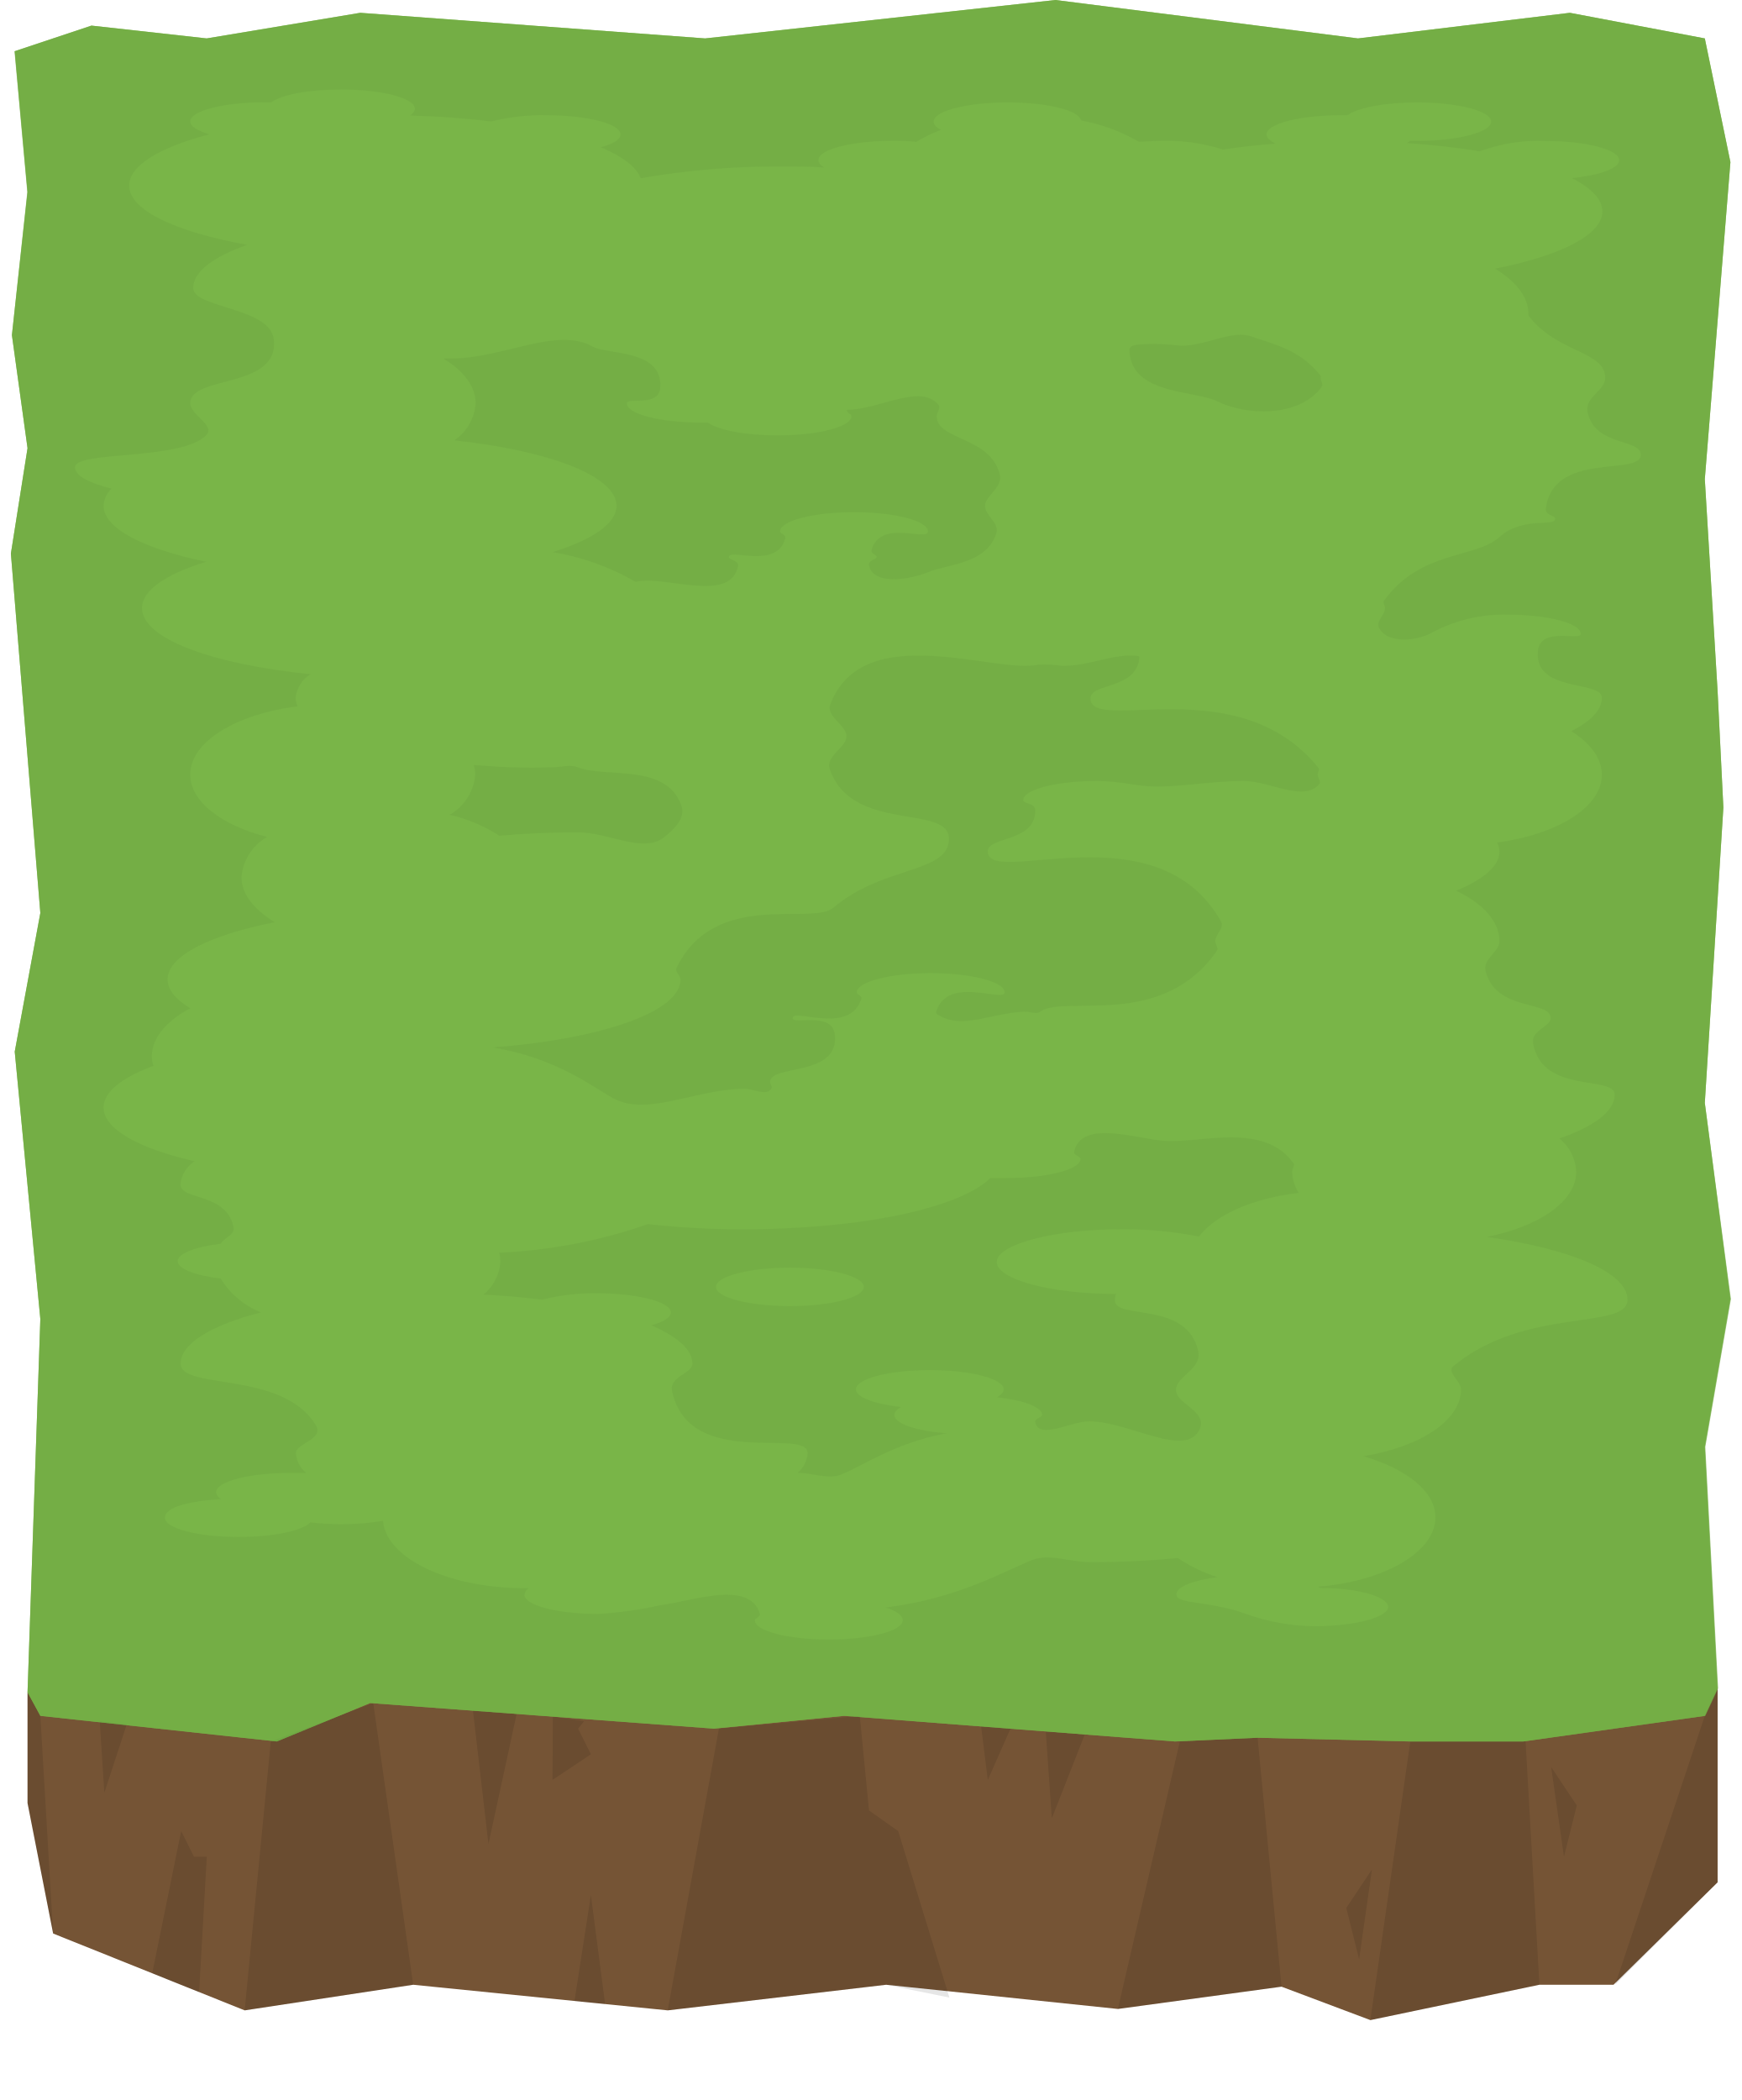
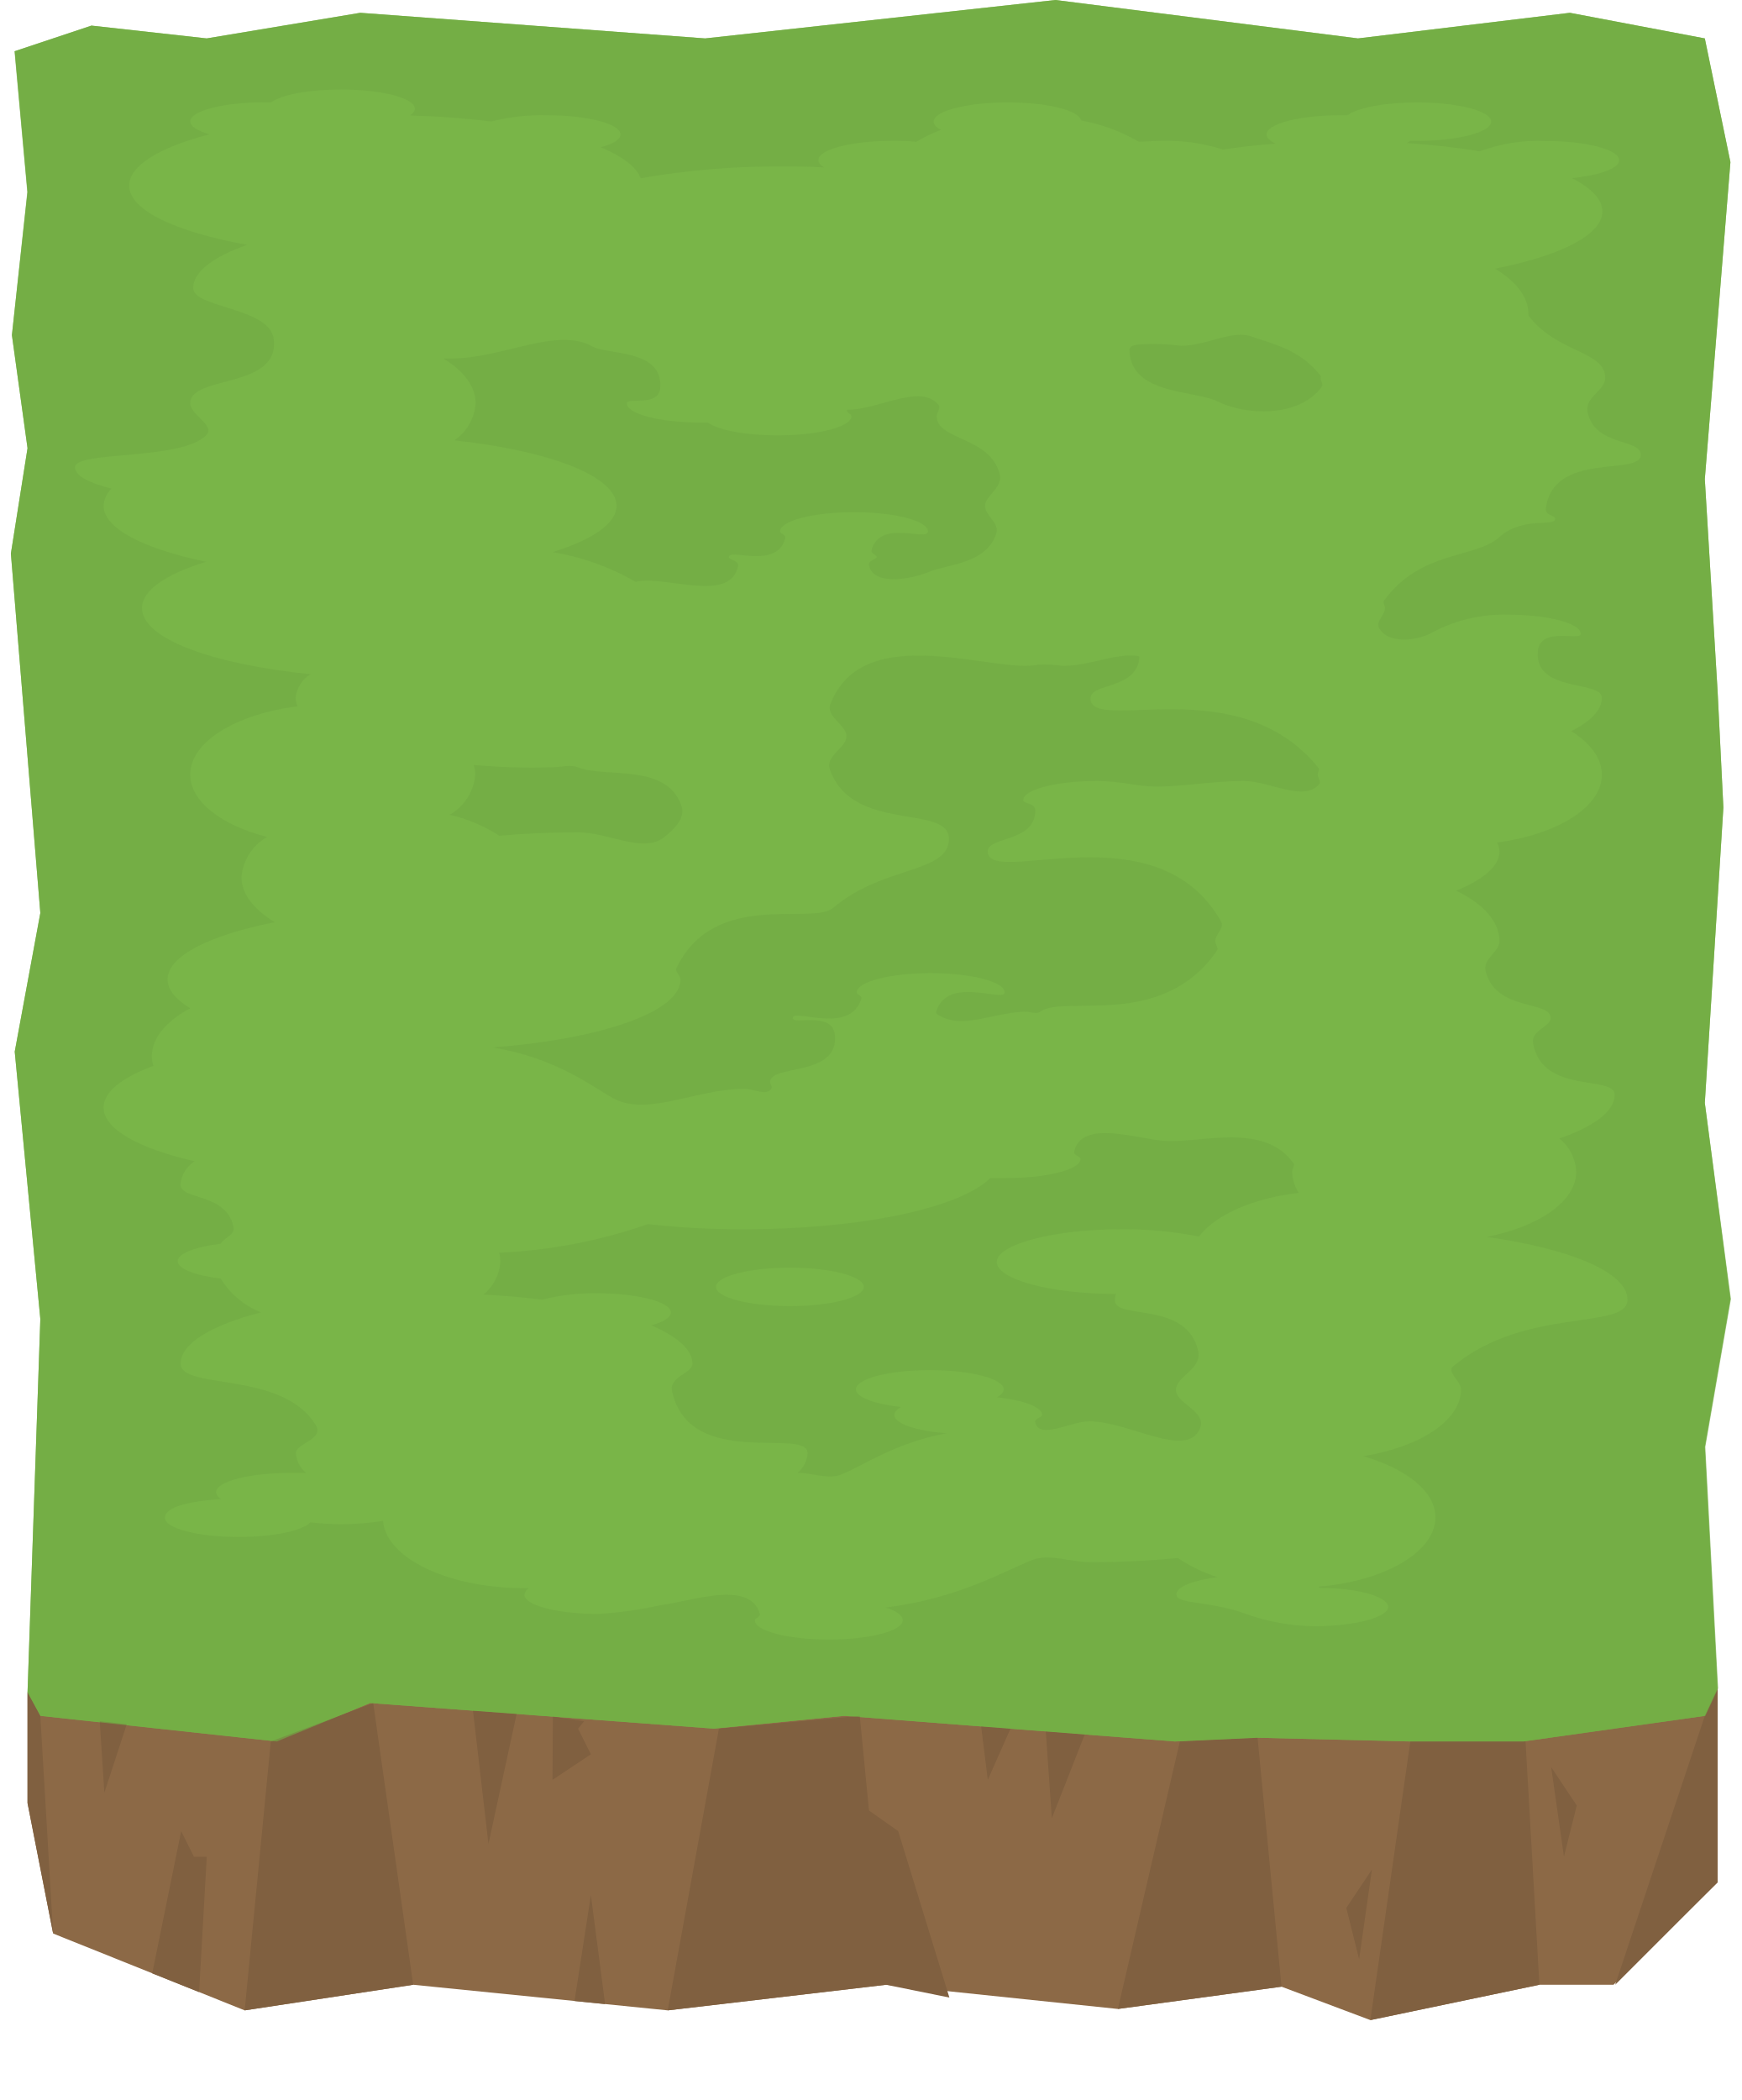
<svg xmlns="http://www.w3.org/2000/svg" viewBox="0 0 136 164">
-   <path d="m134.15 147-8.13 8h-5.79l-13.2 2.76-6.94-2.61-12.78 1.74-18.1-1.89-17.06 2-19.88-2-13.16 2-14.96-6-2-10.19v-8.65l132-.31v3.15z" fill="#755435" />
+   <path d="m134.15 147-8.13 8h-5.79l-13.2 2.76-6.94-2.61-12.78 1.74-18.1-1.89-17.06 2-19.88-2-13.16 2-14.96-6-2-10.19v-8.65l132-.31v3.15z" fill="#8c6946" />
  <path d="m133.15 134-14.19 2h-8.82l-11.92-.29-6.45.29-25.84-2-10.17 1-26.85-2-7.29 3-18.47-2-1-1.84 1-29.15-2-20.88 2-10.83-2.3-28.07 1.3-8.23-1.22-8.83 1.22-11.17-1-11 6-2 9 1 11.99-2 26.93 2 27.36-3 23.63 3 16.55-2 10.54 2 2 9.66-2 24.76 1 16.58.45 9.06-1.45 23.07 2 15.31-2 11.56 1 18.85z" fill="#79b548" />
-   <g opacity=".1">
+   <g fill="#806040">
    <path d="m3.15 134-1-1.84v8.65l2 10.19z" />
    <path d="m29.15 133-8 3-2.04 21 13.16-2z" />
    <path d="m67.15 134-11 1-4 22 17.06-2 4.94 1-4-13-2.28-1.61z" />
    <path d="m98.22 135.71-6.07.29-4.84 20.89 12.78-1.74z" />
    <path d="m119.15 136h-9l-3.12 21.76 13.2-2.76z" />
    <path d="m134.15 131.85-1 2.15-7 21 8-8z" />
-   </g>
-   <g opacity=".1">
    <path d="m36.94 133.6 1.21 10.4 2.2-10.15z" />
    <path d="m44.87 156.27 1.28-8.27 1.11 8.51z" />
    <path d="m76.63 134.83.52 4.17 1.77-4z" />
    <path d="m81.68 135.22.47 6.78 2.57-6.54z" />
    <path d="m121.15 138 1 7 1-4z" />
    <path d="m106.15 153 1-7-2 3z" />
    <path d="m7.79 134.42.36 5.58 1.75-5.34z" />
    <path d="m11.89 154.11 2.26-11.11 1 2h1l-.6 10.57z" />
    <path d="m43.18 134.06-.03 4.94 3-2-1-2 .47-.58z" />
  </g>
  <g fill="#72ab44" opacity=".7">
    <path d="m37.15 31.5a3.82 3.82 0 0 1 -1.67 2.89c7.41.8 12.67 2.79 12.67 5.11 0 1.39-1.88 2.65-5 3.62a19 19 0 0 1 6.49 2.32c2.25-.56 7.4 1.73 8-1.22.09-.49-.71-.46-.71-.72 0-.71 3.75 1 4.4-1.46.08-.29-.4-.35-.4-.54 0-.83 2.59-1.5 5.77-1.5s5.77.67 5.77 1.5-3.74-1-4.4 1.46c-.08.29.4.35.4.54s-.69.24-.6.66c.35 1.63 3.35 1.07 4.72.49s4.48-.61 5.23-3c.25-.83-.89-1.39-.89-2.15s1.4-1.42 1.16-2.43c-.72-3-4.93-2.66-4.93-4.57 0-.3.34-.64.15-.87-1.41-1.73-4.63.37-7.15.37-.08.25.34.32.34.5 0 .83-2.58 1.5-5.77 1.5-2.52 0-4.66-.42-5.44-1h-.56c-3.18 0-5.77-.67-5.77-1.5 0-.52 2.52.34 2.61-1.25.18-3-4.14-2.53-5.27-3.18-2.82-1.59-7 .93-11.11.93h-.56c1.56.94 2.52 2.17 2.52 3.5z" />
    <path d="m101 90.81c-2.3-3.19-7.25-1.53-10-1.71-2.16-.13-6.49-1.71-7.1.8-.09.35.49.39.49.6 0 .83-2.58 1.5-5.77 1.5-.44 0-.87 0-1.28 0-2.33 2.33-10.06 4-19.26 4a67.31 67.31 0 0 1 -7.48-.4 40.89 40.89 0 0 1 -11.61 2.23 3 3 0 0 1 .09.67 3.59 3.59 0 0 1 -1.32 2.6c1.61.08 3.14.22 4.59.4a16 16 0 0 1 4.27-.5c3.19 0 5.77.67 5.77 1.5 0 .39-.58.75-1.53 1 2 .86 3.22 1.89 3.22 3 0 .76-1.85 1-1.59 2.15 1.36 6.22 10.59 2.75 10.59 4.85a2.19 2.19 0 0 1 -.79 1.52c1.17 0 2.39.55 3.42.13 1.67-.67 4.19-2.47 8.22-3.22-2.36-.18-4.08-.75-4.08-1.43 0-.22.19-.43.52-.62-2.06-.23-3.52-.76-3.52-1.38 0-.83 2.59-1.5 5.77-1.5s5.77.67 5.77 1.5c0 .22-.19.43-.52.62 2.07.23 3.52.76 3.52 1.38 0 .22-.64.25-.53.62.38 1.31 2.77-.12 4.22-.12 3.1 0 7.64 3 8.64.55.55-1.36-1.87-1.92-1.87-3s2-1.59 1.74-3c-.84-4-6.51-2.44-6.51-4a1.43 1.43 0 0 1 .09-.5c-5.17 0-9.32-1.15-9.32-2.5s4.38-2.55 9.69-2.55a29.71 29.71 0 0 1 6.1.57c1.29-1.69 4.2-3 7.8-3.41a3.12 3.12 0 0 1 -.52-1.66c0-.23.24-.5.08-.69zm-39.31 11.19c-3.18 0-5.77-.67-5.77-1.5s2.59-1.5 5.77-1.5 5.77.67 5.77 1.5-2.58 1.5-5.77 1.5z" />
    <path d="m45.15 65c2.39 0 5.17 1.72 6.79.33.67-.56 1.63-1.41 1.28-2.41-1.16-3.37-6-2.14-8.1-3-.6-.24-1.31 0-2 0-2.12.08-4.12-.01-6.12-.18a2.8 2.8 0 0 1 .12.76 4 4 0 0 1 -2 3.13 12.14 12.14 0 0 1 3.88 1.64c1.94-.18 4-.27 6.15-.27z" />
    <path d="m103.16 29.38c-1.55-2.09-3.87-2.55-5.41-3.1s-3.49.72-5.49.72a21 21 0 0 0 -2.47-.14c-.53.07-1.6-.07-1.58.5.12 3.53 5.12 3.08 6.9 4 2.13 1.06 6.33 1.31 8.13-1.16.13-.18-.09-.44-.09-.67 0-.07.03-.12.01-.15z" />
    <path d="m103 60c-6.26-7.84-17.83-2.63-17.83-5.47 0-1.21 3.67-.67 3.82-3.22 0-.06-.1-.08-.15-.09-1.78-.22-3.68.78-5.84.78a9.88 9.88 0 0 0 -1.94-.09c-3.37.73-13.62-3.6-16.2 3.07-.39 1 1.25 1.61 1.25 2.52s-1.67 1.51-1.3 2.58c1.73 5 9.3 2.69 9.3 5.42s-5.11 2.06-9.04 5.4c-1.67 1.41-9.24-1.47-12.23 4.68-.15.31.31.6.31.92 0 2.53-6.22 4.65-14.68 5.3 5.08.84 7.82 3.11 9.48 4 2.69 1.4 6.47-.77 10.2-.77.71 0 1.69.59 2.09 0 .11-.15-.09-.35-.09-.53 0-1.4 5.35-.38 5.06-3.65-.17-1.94-3.29-.75-3.29-1.35 0-.79 4.45 1.36 5.35-1.49.08-.26-.35-.33-.35-.51 0-.83 2.59-1.5 5.77-1.5s5.77.67 5.77 1.5-4.46-1.36-5.34 1.5c-.06.18.19.27.3.34 1.83 1.06 4.36-.33 6.73-.33.36 0 .79.23 1.09 0 1.9-1.38 9.51 1.46 13.8-4.76.15-.21-.12-.5-.12-.76 0-.53.72-1 .45-1.52-5-8.92-18.22-2.61-18.22-5.48 0-1.19 3.69-.69 3.71-3.18 0-.64-.94-.52-.94-.82 0-.83 2.59-1.5 5.77-1.5 1.52 0 2.88.34 3.94.41 2.33.14 4.85-.41 7.52-.41 2 0 4.69 1.68 5.89.24.16-.19-.12-.49-.12-.74s.17-.38.08-.49z" />
    <path d="m133.15 86.13 1.45-23.07-.45-9.06-1-16.58 2-24.76-2-9.66-10.54-2-16.55 2-23.63-3-27.36 3-26.94-2-12 2-9-1-6 2 1 11-1.2 11.17 1.22 8.83-1.3 8.23 2.3 28.07-2 10.83 2 20.88-1 29.15 1 1.84 18.47 2 7.29-3 26.85 2 10.17-1 25.84 2 6.45-.29 11.92.29h8.86l14.19-2 1-2.15-1-18.85 2-11.55zm-12.42-46.36c0 .51.73.47.73.73 0 .7-2.5-.23-4.36 1.45s-6.13 1-9 4.95c-.12.17.07.4.07.6 0 .54-.73 1-.46 1.55.71 1.3 3.1 1 4.27.28a11.91 11.91 0 0 1 5.71-1.33c3.19 0 5.77.67 5.77 1.5 0 .6-3.17-.62-3.35 1.36-.29 3.26 5 2.24 5 3.64 0 .94-.87 1.83-2.39 2.6 1.49.94 2.39 2.12 2.39 3.4 0 2.53-3.47 4.66-8.18 5.3a1.77 1.77 0 0 1 .18.7c0 1.13-1.25 2.18-3.38 3.06 2.08 1 3.38 2.39 3.38 3.94 0 .84-1.33 1.39-1.08 2.35.83 3.19 5.08 2.25 5.08 3.65 0 .7-1.56.94-1.37 2 .74 4 6.37 2.43 6.37 4 0 1.29-1.62 2.47-4.32 3.41a3.56 3.56 0 0 1 1.32 2.59c0 2.31-2.88 4.28-7 5.1 6.5.91 11 2.76 11 4.9 0 2.42-8 .5-13.62 5.21-.52.44.62 1.16.62 1.79 0 2.43-3.2 4.5-7.63 5.22 3.36 1 5.63 2.73 5.63 4.78 0 2.71-4 5-9.16 5.41a.71.71 0 0 1 .14.1c3 0 5.33.7 5.33 1.49s-2.58 1.5-5.77 1.5a16.29 16.29 0 0 1 -5.44-1c-2.82-1-5.33-.7-5.33-1.49 0-.59 1.32-1.1 3.22-1.34a11.74 11.74 0 0 1 -3.1-1.5c-2.13.21-4.42.33-6.81.33-1.6 0-3.25-.71-4.63-.15-2.09.84-5.78 3-11.39 3.69.83.26 1.33.6 1.33 1 0 .83-2.58 1.5-5.77 1.5s-5.77-.67-5.77-1.5c0-.19.46-.25.38-.53-.81-2.68-5.43-.92-7.78-.65a30.33 30.33 0 0 1 -4.83.68c-3.18 0-5.77-.67-5.77-1.5a.69.69 0 0 1 .35-.51h-.31c-6 0-10.84-2.34-11.09-5.26a19.58 19.58 0 0 1 -3.26.26 20.06 20.06 0 0 1 -2.41-.14c-.62.65-2.88 1.14-5.59 1.14-3.18 0-5.77-.67-5.77-1.5s1.88-1.3 4.4-1.46a.72.72 0 0 1 -.4-.54c0-.83 2.59-1.5 5.77-1.5h1.26a2.21 2.21 0 0 1 -.8-1.54c0-.76 2.2-1.1 1.58-2.15-2.58-4.35-10.58-2.75-10.58-4.85 0-1.58 2.42-3 6.28-4a6.49 6.49 0 0 1 -3.15-2.64c-2-.24-3.36-.76-3.36-1.36s1.38-1.12 3.36-1.36c.24-.46 1.14-.7 1-1.29-.53-2.71-4.15-2.09-4.15-3.35a2.44 2.44 0 0 1 1.11-1.8c-4.35-1-7.11-2.51-7.11-4.2 0-1.22 1.45-2.34 3.89-3.25a2.79 2.79 0 0 1 -.12-.75c0-1.45 1.15-2.76 3-3.75-1.13-.68-1.77-1.45-1.77-2.25 0-1.84 3.31-3.47 8.37-4.47-1.62-1-2.6-2.19-2.6-3.53a4 4 0 0 1 2-3.13c-3.55-.91-6-2.75-6-4.87 0-2.57 3.58-4.72 8.39-5.33a1.61 1.61 0 0 1 -.16-.67 2.47 2.47 0 0 1 1.16-1.84c-7.67-.77-13.16-2.78-13.16-5.16 0-1.39 1.88-2.65 5-3.62-4.82-1-8-2.59-8-4.38a2 2 0 0 1 .62-1.33c-1.77-.45-2.85-1-2.85-1.67 0-1.31 8.23-.5 10.24-2.49.77-.76-1.24-1.6-1.24-2.51 0-2.22 7-1.09 6.52-5-.29-2.5-6.29-2.42-6.29-4 0-1.27 1.58-2.44 4.22-3.37-5.54-1-9.22-2.68-9.22-4.63 0-1.57 2.42-3 6.27-4-.92-.27-1.5-.62-1.5-1 0-.83 2.59-1.5 5.77-1.5h.56c.78-.59 2.92-1 5.44-1 3.19 0 5.77.67 5.77 1.5 0 .19-.14.36-.37.53 2.24.06 4.36.22 6.33.47a16 16 0 0 1 4.33-.49c3.19 0 5.77.67 5.77 1.5 0 .39-.58.75-1.53 1 1.67.71 2.78 1.53 3.11 2.42a62.16 62.16 0 0 1 11.11-.92c1.1 0 2.17 0 3.22.08-.29-.18-.45-.38-.45-.58 0-.83 2.59-1.5 5.77-1.5.66 0 1.28 0 1.87.08a12 12 0 0 1 1.93-.94c-.36-.19-.57-.41-.57-.64 0-.83 2.59-1.5 5.77-1.5s5.56.62 5.75 1.41a13.64 13.64 0 0 1 4.5 1.66c.55 0 1.14-.07 1.75-.07a14.39 14.39 0 0 1 4.83.68c1.29-.2 2.66-.35 4.11-.46-.45-.22-.71-.46-.71-.72 0-.83 2.59-1.5 5.77-1.5h.56c.78-.59 2.92-1 5.44-1 3.19 0 5.77.67 5.77 1.5s-2.58 1.5-5.77 1.5h-.56a1.14 1.14 0 0 1 -.27.17c2 .14 4 .36 5.71.65a13.06 13.06 0 0 1 5.12-.81c3.19 0 5.77.67 5.77 1.5 0 .64-1.53 1.18-3.69 1.4 1.51.77 2.38 1.66 2.38 2.6 0 1.84-3.31 3.47-8.38 4.47 1.62 1 2.6 2.19 2.6 3.53v.12c2.19 2.95 6 2.75 6 4.88 0 1-1.61 1.5-1.38 2.65.53 2.71 4.16 2.09 4.16 3.35 0 1.72-6.91-.34-7.42 4.26z" />
  </g>
</svg>
